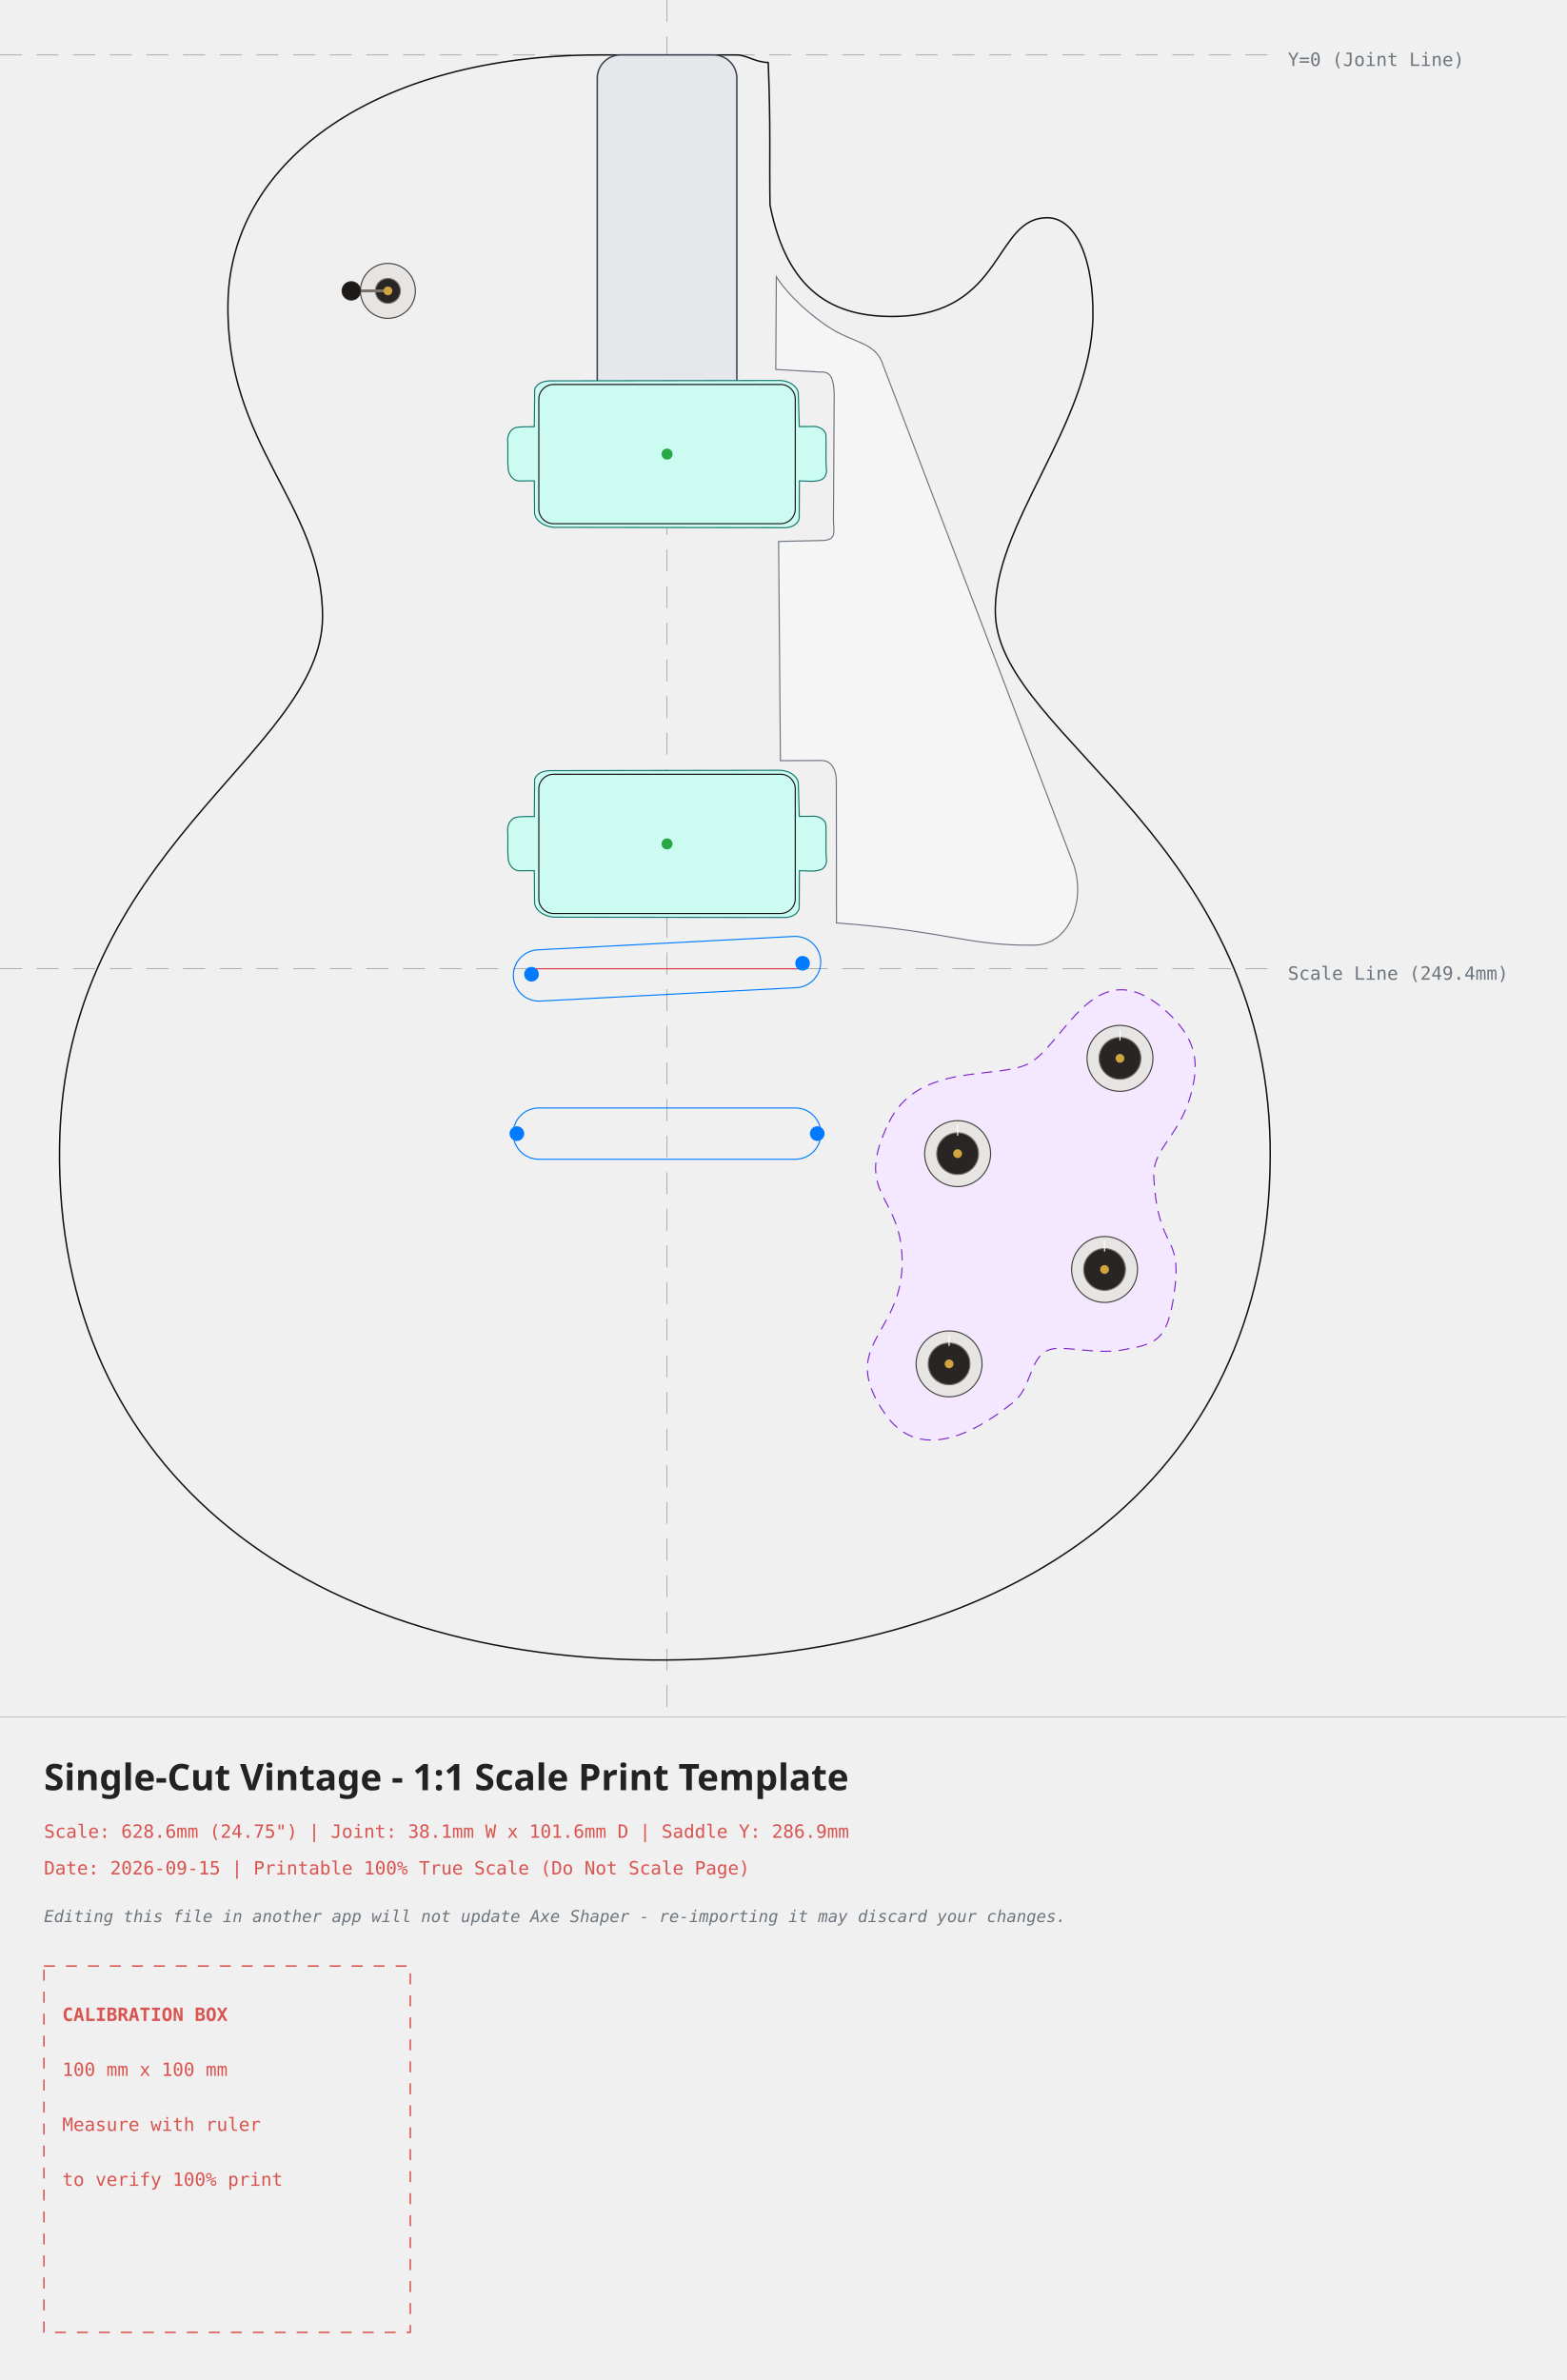
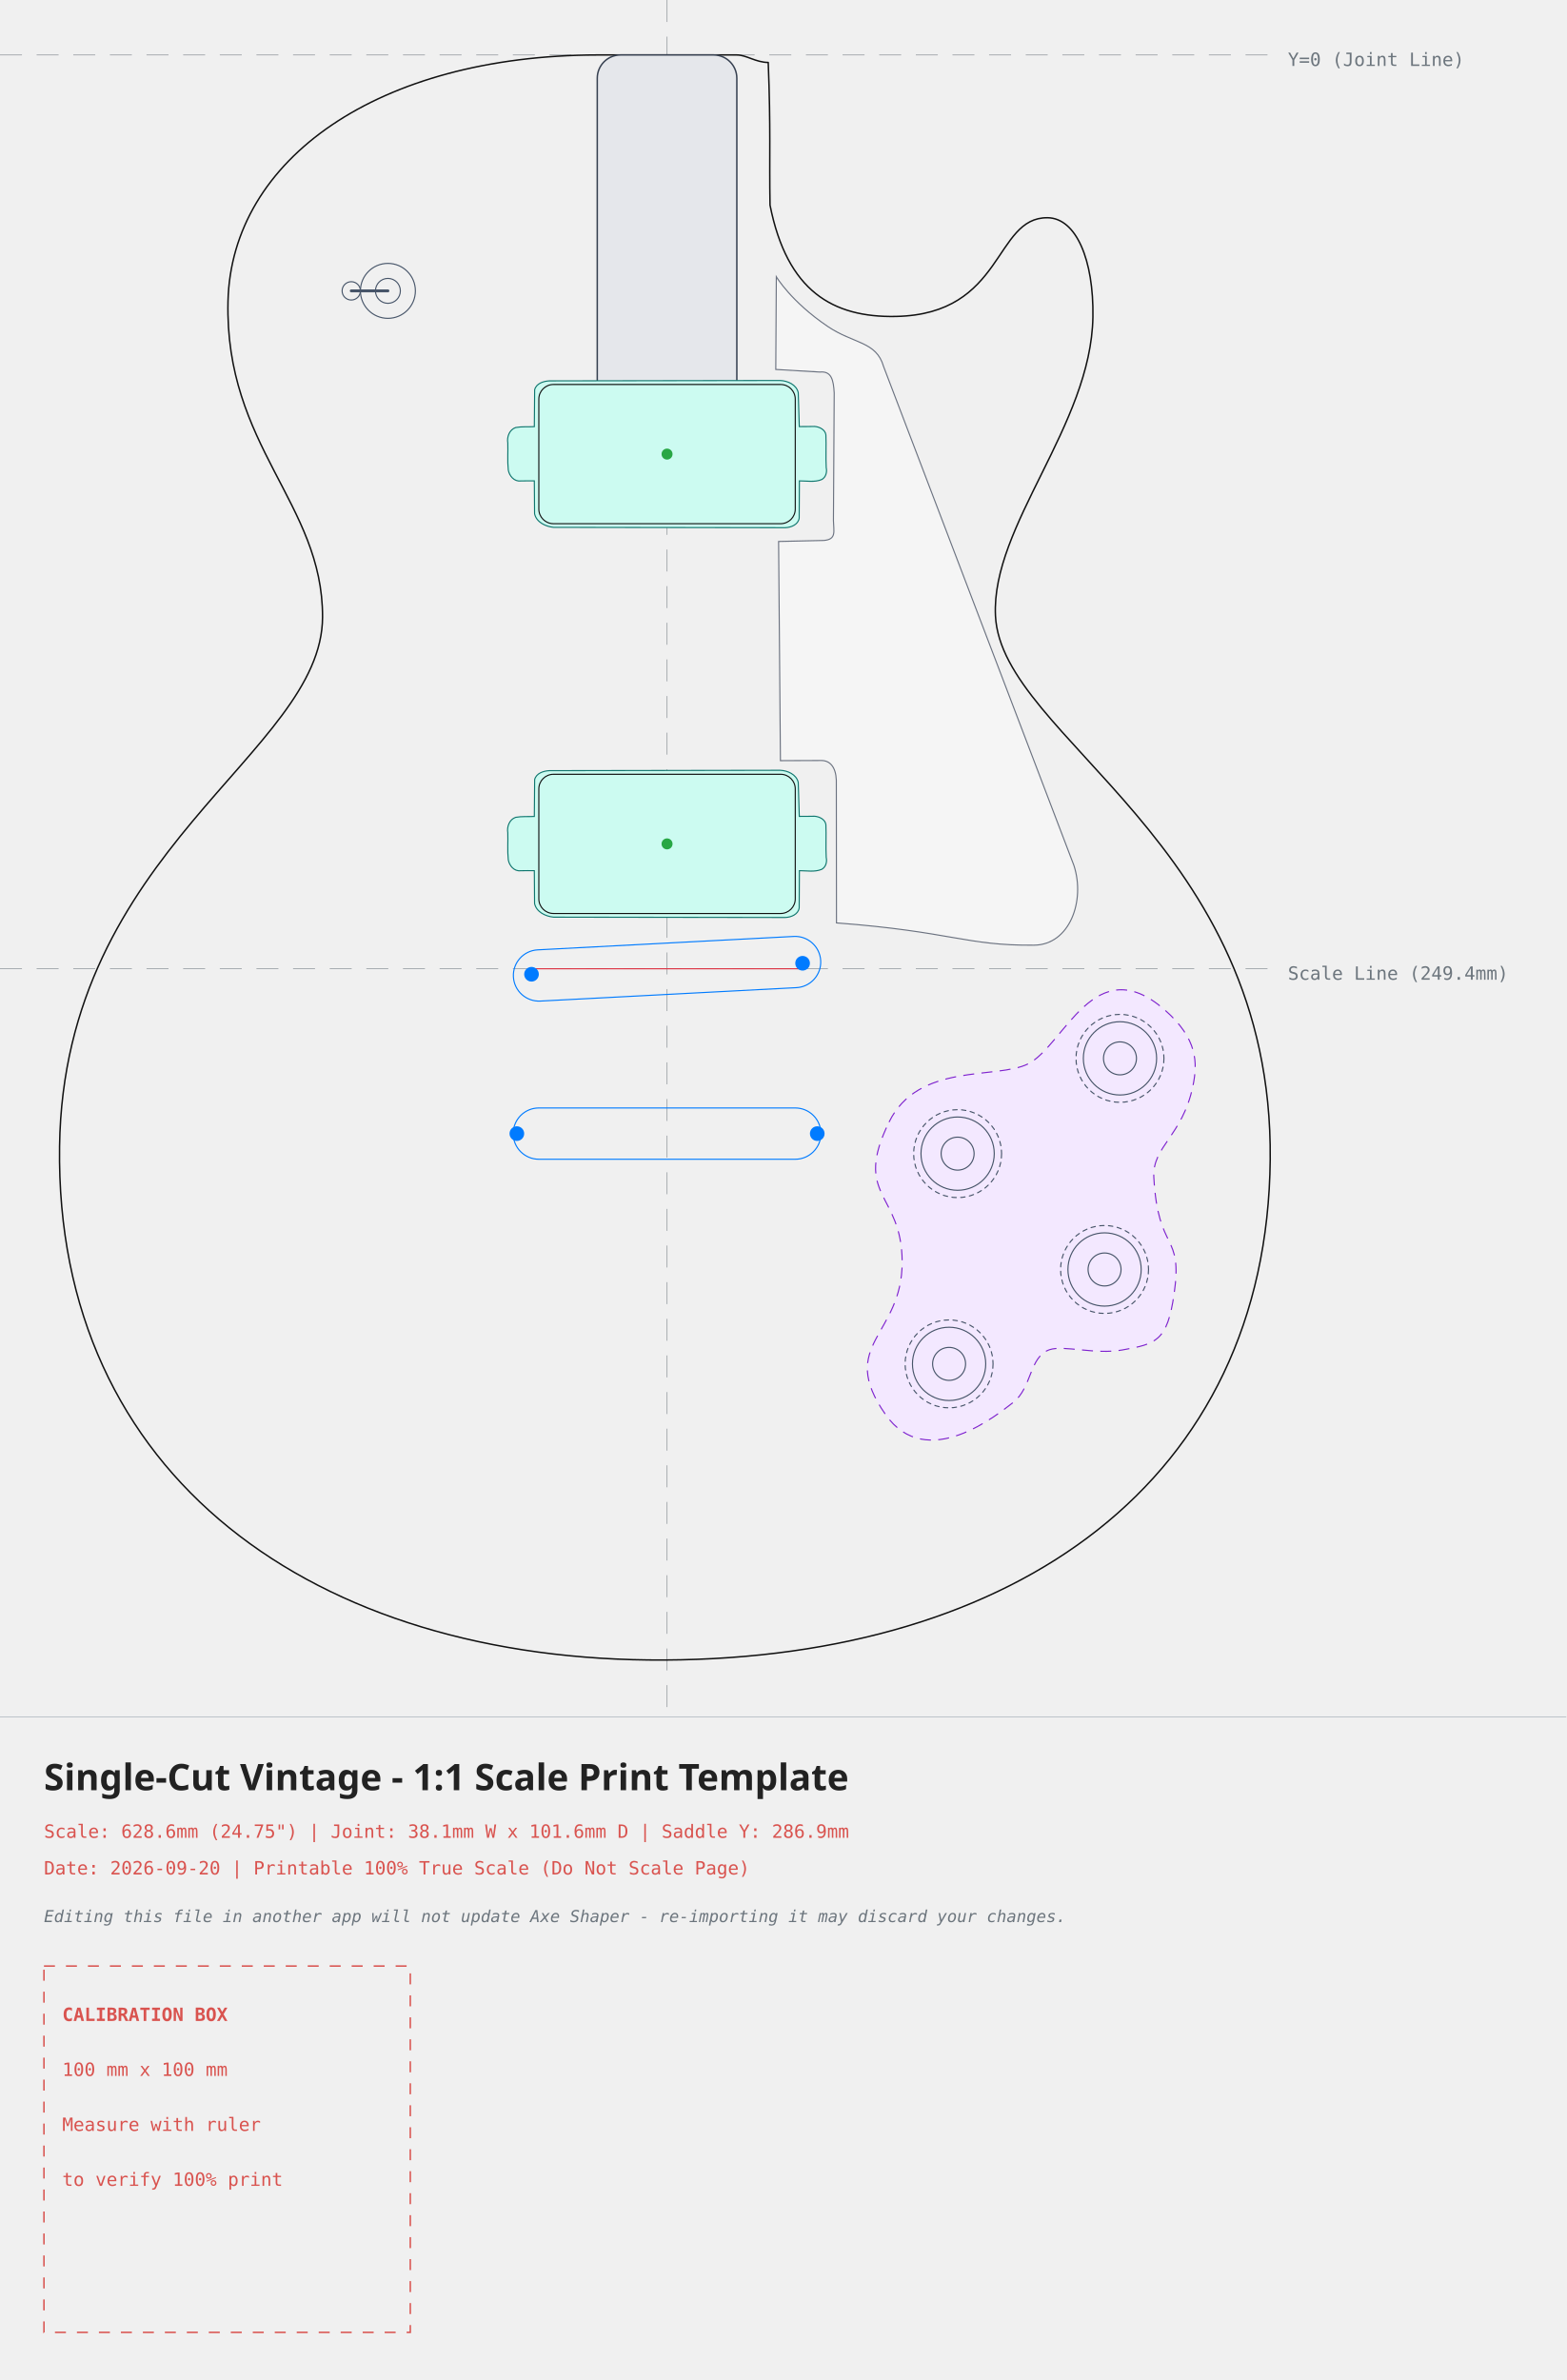
<svg xmlns="http://www.w3.org/2000/svg" width="427.56mm" height="649.69mm" viewBox="-182.09 -15.00 427.56 649.69">
  <style>
    .body-line { fill: none; stroke: #111111; stroke-width: 0.4; stroke-linecap: round; stroke-linejoin: round; }
    .edge-inset { fill: none; stroke: #555555; stroke-width: 0.3; stroke-dasharray: 3,2; }
    .neck-pocket { fill: #e5e7eb; stroke: #374151; stroke-width: 0.4; }
    .pickup-rout { fill: #ccfbf1; stroke: #0f766e; stroke-width: 0.3; }
    .pickup-cover { fill: none; stroke: #111111; stroke-width: 0.3; }
    .bridge-rout { fill: none; stroke: #007bff; stroke-width: 0.3; }
    .back-route { fill: #f3e8ff; stroke: #7e22ce; stroke-width: 0.3; stroke-dasharray: 3,2; }
    .front-route { fill: #ccfbf1; stroke: #0f766e; stroke-width: 0.3; }
    .pickguard { fill: #ffffff; fill-opacity: 0.35; stroke: #6b7280; stroke-width: 0.3; }
-     .control-hardware { fill: #e7e5e4; stroke: #44403c; stroke-width: 0.3; }
-     .control-detail { fill: #292524; stroke: #78716c; stroke-width: 0.3; }
-     .control-indicator { fill: none; stroke: #ffffff; stroke-width: 0.3; stroke-linecap: round; }
-     .control-slot { fill: none; stroke: #292524; stroke-width: 0.6; stroke-linecap: round; }
-     .control-lever { fill: none; stroke: #78716c; stroke-width: 0.8; stroke-linecap: round; }
-     .control-cap { fill: #1c1917; stroke: #292524; stroke-width: 0.3; }
-     .control-center { fill: #d1a53d; }
+     .control-outline { fill: none; stroke: #475569; stroke-width: 0.3; }
+     .control-body { fill: none; stroke: #475569; stroke-width: 0.3; stroke-dasharray: 1.2,1.2; stroke-linecap: round; }
+     .control-slot { fill: none; stroke: #475569; stroke-width: 0.6; stroke-linecap: round; }
+     .control-lever { fill: none; stroke: #475569; stroke-width: 0.8; stroke-linecap: round; }
+     .control-cap { fill: none; stroke: #475569; stroke-width: 0.3; }
    .center-axis { fill: none; stroke: #6c757d; stroke-width: 0.2; stroke-dasharray: 6,4; opacity: 0.7; }
    .calibration-box { fill: none; stroke: #d9534f; stroke-width: 0.4; stroke-dasharray: 3,3; }
    .band-rule { fill: none; stroke: #adb5bd; stroke-width: 0.2; }
    .text-label { font-family: monospace, sans-serif; font-size: 5px; fill: #d9534f; }
    .disclaimer-label { font-family: monospace, sans-serif; font-size: 4.5px; font-style: italic; fill: #6c757d; }
    .axis-label { font-family: monospace, sans-serif; font-size: 5px; fill: #6c757d; }
    .title-label { font-family: sans-serif; font-size: 10px; font-weight: bold; fill: #222222; }
  </style>
  <g>
    <line x1="0" y1="-15.00" x2="0" y2="453.69" class="center-axis" />
    <line x1="-182.09" y1="0" x2="165.47" y2="0" class="center-axis" />
    <text x="169.47" y="3" class="axis-label">Y=0 (Joint Line)</text>
    <line x1="-182.09" y1="249.45" x2="165.47" y2="249.45" class="center-axis" stroke="#007bff" />
    <text x="169.47" y="252.45" class="axis-label" fill="#007bff">Scale Line (249.4mm)</text>
    <path d="M 60.60 291.31 C 68.61 274.92, 89.91 279.75, 98.54 275.42 C 108.45 270.45, 116.69 243.83, 135.92 260.74 C 144.83 268.57, 144.89 275.12, 143.53 281.56 C 140.68 295.11, 132.42 297.97, 132.88 306.39 C 134.03 327.31, 140.90 321.17, 138.41 338.25 C 136.53 351.17, 133.51 351.87, 124.23 353.52 C 116.90 354.82, 108.31 352.17, 104.48 353.42 C 98.79 355.29, 99.70 363.88, 94.38 367.92 C 90.57 370.82, 70.87 387.25, 59.62 371.11 C 46.25 351.93, 64.25 349.73, 64.18 329.47 C 64.12 310.39, 50.62 311.71, 60.60 291.31 Z" class="back-route" />
    <path d="M -19.05 0.00 C -78.75 0.15, -118.90 28.39, -119.85 67.21 C -120.81 106.81, -93.94 122.39, -94.04 153.45 C -94.16 190.65, -164.70 216.79, -165.83 297.94 C -167.09 387.96, -96.33 438.69, -0.61 438.15 C 95.11 437.61, 163.82 389.41, 164.65 301.49 C 165.47 214.95, 91.28 186.54, 89.65 153.11 C 88.45 128.49, 115.77 101.13, 116.25 71.54 C 116.51 55.93, 111.65 44.53, 103.88 44.44 C 89.13 44.27, 92.22 70.81, 62.45 71.38 C 45.27 71.71, 32.77 64.53, 28.11 41.00 C 27.89 28.06, 28.33 20.13, 27.62 2.05 C 24.23 2.03, 21.64 0.00, 19.05 0.00 C 19.05 0.00, -19.05 0.00, -19.05 0.00 Z" class="body-line" />
    <path d="M 29.83 60.55 C 29.83 60.55, 33.81 67.32, 43.84 74.10 C 50.95 78.91, 57.13 78.14, 59.10 85.04 C 59.10 85.04, 111.06 221.24, 111.06 221.24 C 114.23 230.94, 109.90 242.92, 100.20 243.01 C 81.64 243.19, 77.61 239.30, 46.25 236.93 C 46.25 236.93, 46.21 198.00, 46.21 198.00 C 46.07 194.30, 44.42 192.61, 42.15 192.60 C 42.15 192.60, 30.95 192.64, 30.95 192.64 C 30.95 192.64, 30.45 132.81, 30.45 132.81 C 30.45 132.81, 42.84 132.53, 42.84 132.53 C 46.30 132.22, 45.48 130.09, 45.42 127.10 C 45.42 127.10, 45.63 92.27, 45.63 92.27 C 45.43 88.75, 44.91 86.24, 41.71 86.56 C 41.71 86.56, 29.68 85.85, 29.68 85.85 C 29.68 85.85, 29.83 60.55, 29.83 60.55 Z" class="pickguard" style="fill:#ffffff" />
    <rect x="-19.05" y="0" width="38.1" height="101.6" rx="6.35" ry="6.35" class="neck-pocket" />
    <g transform="translate(0, 108.9578) rotate(0)">
      <path d="M -32.15 -19.99 C -33.74 -19.90, -35.70 -19.30, -36.14 -17.56 C -36.14 -17.56, -36.23 -7.49, -36.23 -7.49 C -37.92 -7.40, -39.65 -7.56, -41.32 -7.25 C -43.03 -6.68, -43.77 -4.68, -43.47 -3.02 C -43.39 -0.56, -43.60 1.90, -43.34 4.34 C -43.07 5.93, -41.74 7.54, -39.99 7.33 C -38.74 7.29, -37.48 7.31, -36.23 7.31 C -36.23 7.31, -36.16 16.31, -36.16 16.31 C -35.63 18.63, -33.15 19.77, -30.99 20.00 C -30.99 20.00, 32.28 20.09, 32.28 20.09 C 33.88 20.03, 35.81 19.25, 36.07 17.48 C 36.07 17.48, 36.13 7.31, 36.13 7.31 C 38.15 7.31, 40.29 7.75, 42.22 6.95 C 43.38 6.33, 43.72 4.89, 43.45 3.69 C 43.29 0.71, 43.49 -2.28, 43.36 -5.26 C 43.17 -6.69, 41.58 -7.45, 40.27 -7.55 C 38.89 -7.55, 37.50 -7.48, 36.10 -7.51 C 36.10 -7.51, 35.81 -16.81, 35.81 -16.81 C 35.30 -18.97, 32.92 -20.01, 30.88 -20.09 C 30.88 -20.09, -32.15 -19.99, -32.15 -19.99 Z" class="pickup-rout" />
      <rect x="-35.00" y="-19.00" width="70.00" height="38.00" rx="4.00" ry="4.00" class="pickup-cover" />
      <circle cx="0" cy="0" r="1.5" fill="#28a745" />
    </g>
    <g transform="translate(0, 215.3635) rotate(0)">
      <path d="M -32.15 -19.99 C -33.74 -19.90, -35.70 -19.30, -36.14 -17.56 C -36.14 -17.56, -36.23 -7.49, -36.23 -7.49 C -37.92 -7.40, -39.65 -7.56, -41.32 -7.25 C -43.03 -6.68, -43.77 -4.68, -43.47 -3.02 C -43.39 -0.56, -43.60 1.90, -43.34 4.34 C -43.07 5.93, -41.74 7.54, -39.99 7.33 C -38.74 7.29, -37.48 7.31, -36.23 7.31 C -36.23 7.31, -36.16 16.31, -36.16 16.31 C -35.63 18.63, -33.15 19.77, -30.99 20.00 C -30.99 20.00, 32.28 20.09, 32.28 20.09 C 33.88 20.03, 35.81 19.25, 36.07 17.48 C 36.07 17.48, 36.13 7.31, 36.13 7.31 C 38.15 7.31, 40.29 7.75, 42.22 6.95 C 43.38 6.33, 43.72 4.89, 43.45 3.69 C 43.29 0.71, 43.49 -2.28, 43.36 -5.26 C 43.17 -6.69, 41.58 -7.45, 40.27 -7.55 C 38.89 -7.55, 37.50 -7.48, 36.10 -7.51 C 36.10 -7.51, 35.81 -16.81, 35.81 -16.81 C 35.30 -18.97, 32.92 -20.01, 30.88 -20.09 C 30.88 -20.09, -32.15 -19.99, -32.15 -19.99 Z" class="pickup-rout" />
      <rect x="-35.00" y="-19.00" width="70.00" height="38.00" rx="4.00" ry="4.00" class="pickup-cover" />
      <circle cx="0" cy="0" r="1.5" fill="#28a745" />
    </g>
    <g id="control-knobs">
      <g transform="translate(79.32, 299.92)" data-knob-style="generic">
-         <circle cx="0" cy="0" r="9" class="control-hardware" />
-         <circle cx="0" cy="0" r="5.7" class="control-detail" />
-         <line x1="0" y1="-5" x2="0" y2="-7.8" class="control-indicator" />
-         <circle cx="0" cy="0" r="1.2" class="control-center" />
+         <circle cx="0" cy="0" r="12.00" class="control-body" />
+         <circle cx="0" cy="0" r="10.00" class="control-outline" />
+         <circle cx="0" cy="0" r="4.50" class="control-outline" />
      </g>
      <g transform="translate(123.64, 273.91)" data-knob-style="generic">
-         <circle cx="0" cy="0" r="9" class="control-hardware" />
-         <circle cx="0" cy="0" r="5.7" class="control-detail" />
-         <line x1="0" y1="-5" x2="0" y2="-7.8" class="control-indicator" />
-         <circle cx="0" cy="0" r="1.2" class="control-center" />
+         <circle cx="0" cy="0" r="12.00" class="control-body" />
+         <circle cx="0" cy="0" r="10.00" class="control-outline" />
+         <circle cx="0" cy="0" r="4.50" class="control-outline" />
      </g>
      <g transform="translate(76.99, 357.31)" data-knob-style="generic">
-         <circle cx="0" cy="0" r="9" class="control-hardware" />
-         <circle cx="0" cy="0" r="5.7" class="control-detail" />
-         <line x1="0" y1="-5" x2="0" y2="-7.8" class="control-indicator" />
-         <circle cx="0" cy="0" r="1.2" class="control-center" />
+         <circle cx="0" cy="0" r="12.00" class="control-body" />
+         <circle cx="0" cy="0" r="10.00" class="control-outline" />
+         <circle cx="0" cy="0" r="4.50" class="control-outline" />
      </g>
      <g transform="translate(119.43, 331.54)" data-knob-style="generic">
-         <circle cx="0" cy="0" r="9" class="control-hardware" />
-         <circle cx="0" cy="0" r="5.7" class="control-detail" />
-         <line x1="0" y1="-5" x2="0" y2="-7.8" class="control-indicator" />
-         <circle cx="0" cy="0" r="1.2" class="control-center" />
+         <circle cx="0" cy="0" r="12.00" class="control-body" />
+         <circle cx="0" cy="0" r="10.00" class="control-outline" />
+         <circle cx="0" cy="0" r="4.50" class="control-outline" />
      </g>
    </g>
    <g id="control-switches">
      <g transform="translate(-76.20, 64.40) rotate(-90.00)" data-switch-type="gibson_toggle">
-         <circle cx="0" cy="0" r="7.5" class="control-hardware" />
-         <circle cx="0" cy="0" r="3.4" class="control-detail" />
+         <circle cx="0" cy="0" r="7.5" class="control-outline" />
+         <circle cx="0" cy="0" r="3.4" class="control-outline" />
        <line x1="0" y1="0" x2="0" y2="-10" class="control-lever" />
        <circle cx="0" cy="-10" r="2.5" class="control-cap" />
-         <circle cx="0" cy="0" r="1.2" class="control-center" />
      </g>
    </g>
    <g id="bridge-hardware">
      <rect x="-42.00" y="242.45" width="84.00" height="14.00" rx="7.00" ry="7.00" class="bridge-rout" transform="rotate(-3 0.00 249.45)" />
      <rect x="-42.00" y="287.45" width="84.00" height="14.00" rx="7.00" ry="7.00" class="bridge-rout" />
      <line x1="-37.31" y1="249.45" x2="37.31" y2="249.45" stroke="#dc3545" stroke-width="0.3" />
      <g transform="translate(0, 249.45)">
        <circle cx="-37" cy="1.5" r="2" fill="#007bff" />
        <circle cx="37" cy="-1.5" r="2" fill="#007bff" />
        <circle cx="-41" cy="45" r="2" fill="#007bff" />
        <circle cx="41" cy="45" r="2" fill="#007bff" />
      </g>
    </g>
  </g>
  <g>
    <line x1="-182.09" y1="453.69" x2="245.47" y2="453.69" class="band-rule" />
    <text x="-170.09" y="473.69" class="title-label">Single-Cut Vintage - 1:1 Scale Print Template</text>
    <text x="-170.09" y="486.69" class="text-label">Scale: 628.6mm (24.75") | Joint: 38.1mm W x 101.6mm D | Saddle Y: 286.9mm</text>
-     <text x="-170.09" y="496.69" class="text-label">Date: 2026-09-15 | Printable 100% True Scale (Do Not Scale Page)</text>
+     <text x="-170.09" y="496.69" class="text-label">Date: 2026-09-20 | Printable 100% True Scale (Do Not Scale Page)</text>
    <text x="-170.09" y="509.69" class="disclaimer-label">Editing this file in another app will not update Axe Shaper - re-importing it may discard your changes.</text>
    <g transform="translate(-170.09, 521.69)">
      <rect x="0" y="0" width="100" height="100" class="calibration-box" />
      <text x="5" y="15" class="text-label" font-weight="bold">CALIBRATION BOX</text>
      <text x="5" y="30" class="text-label">100 mm x 100 mm</text>
      <text x="5" y="45" class="text-label">Measure with ruler</text>
      <text x="5" y="60" class="text-label">to verify 100% print</text>
    </g>
  </g>
</svg>
